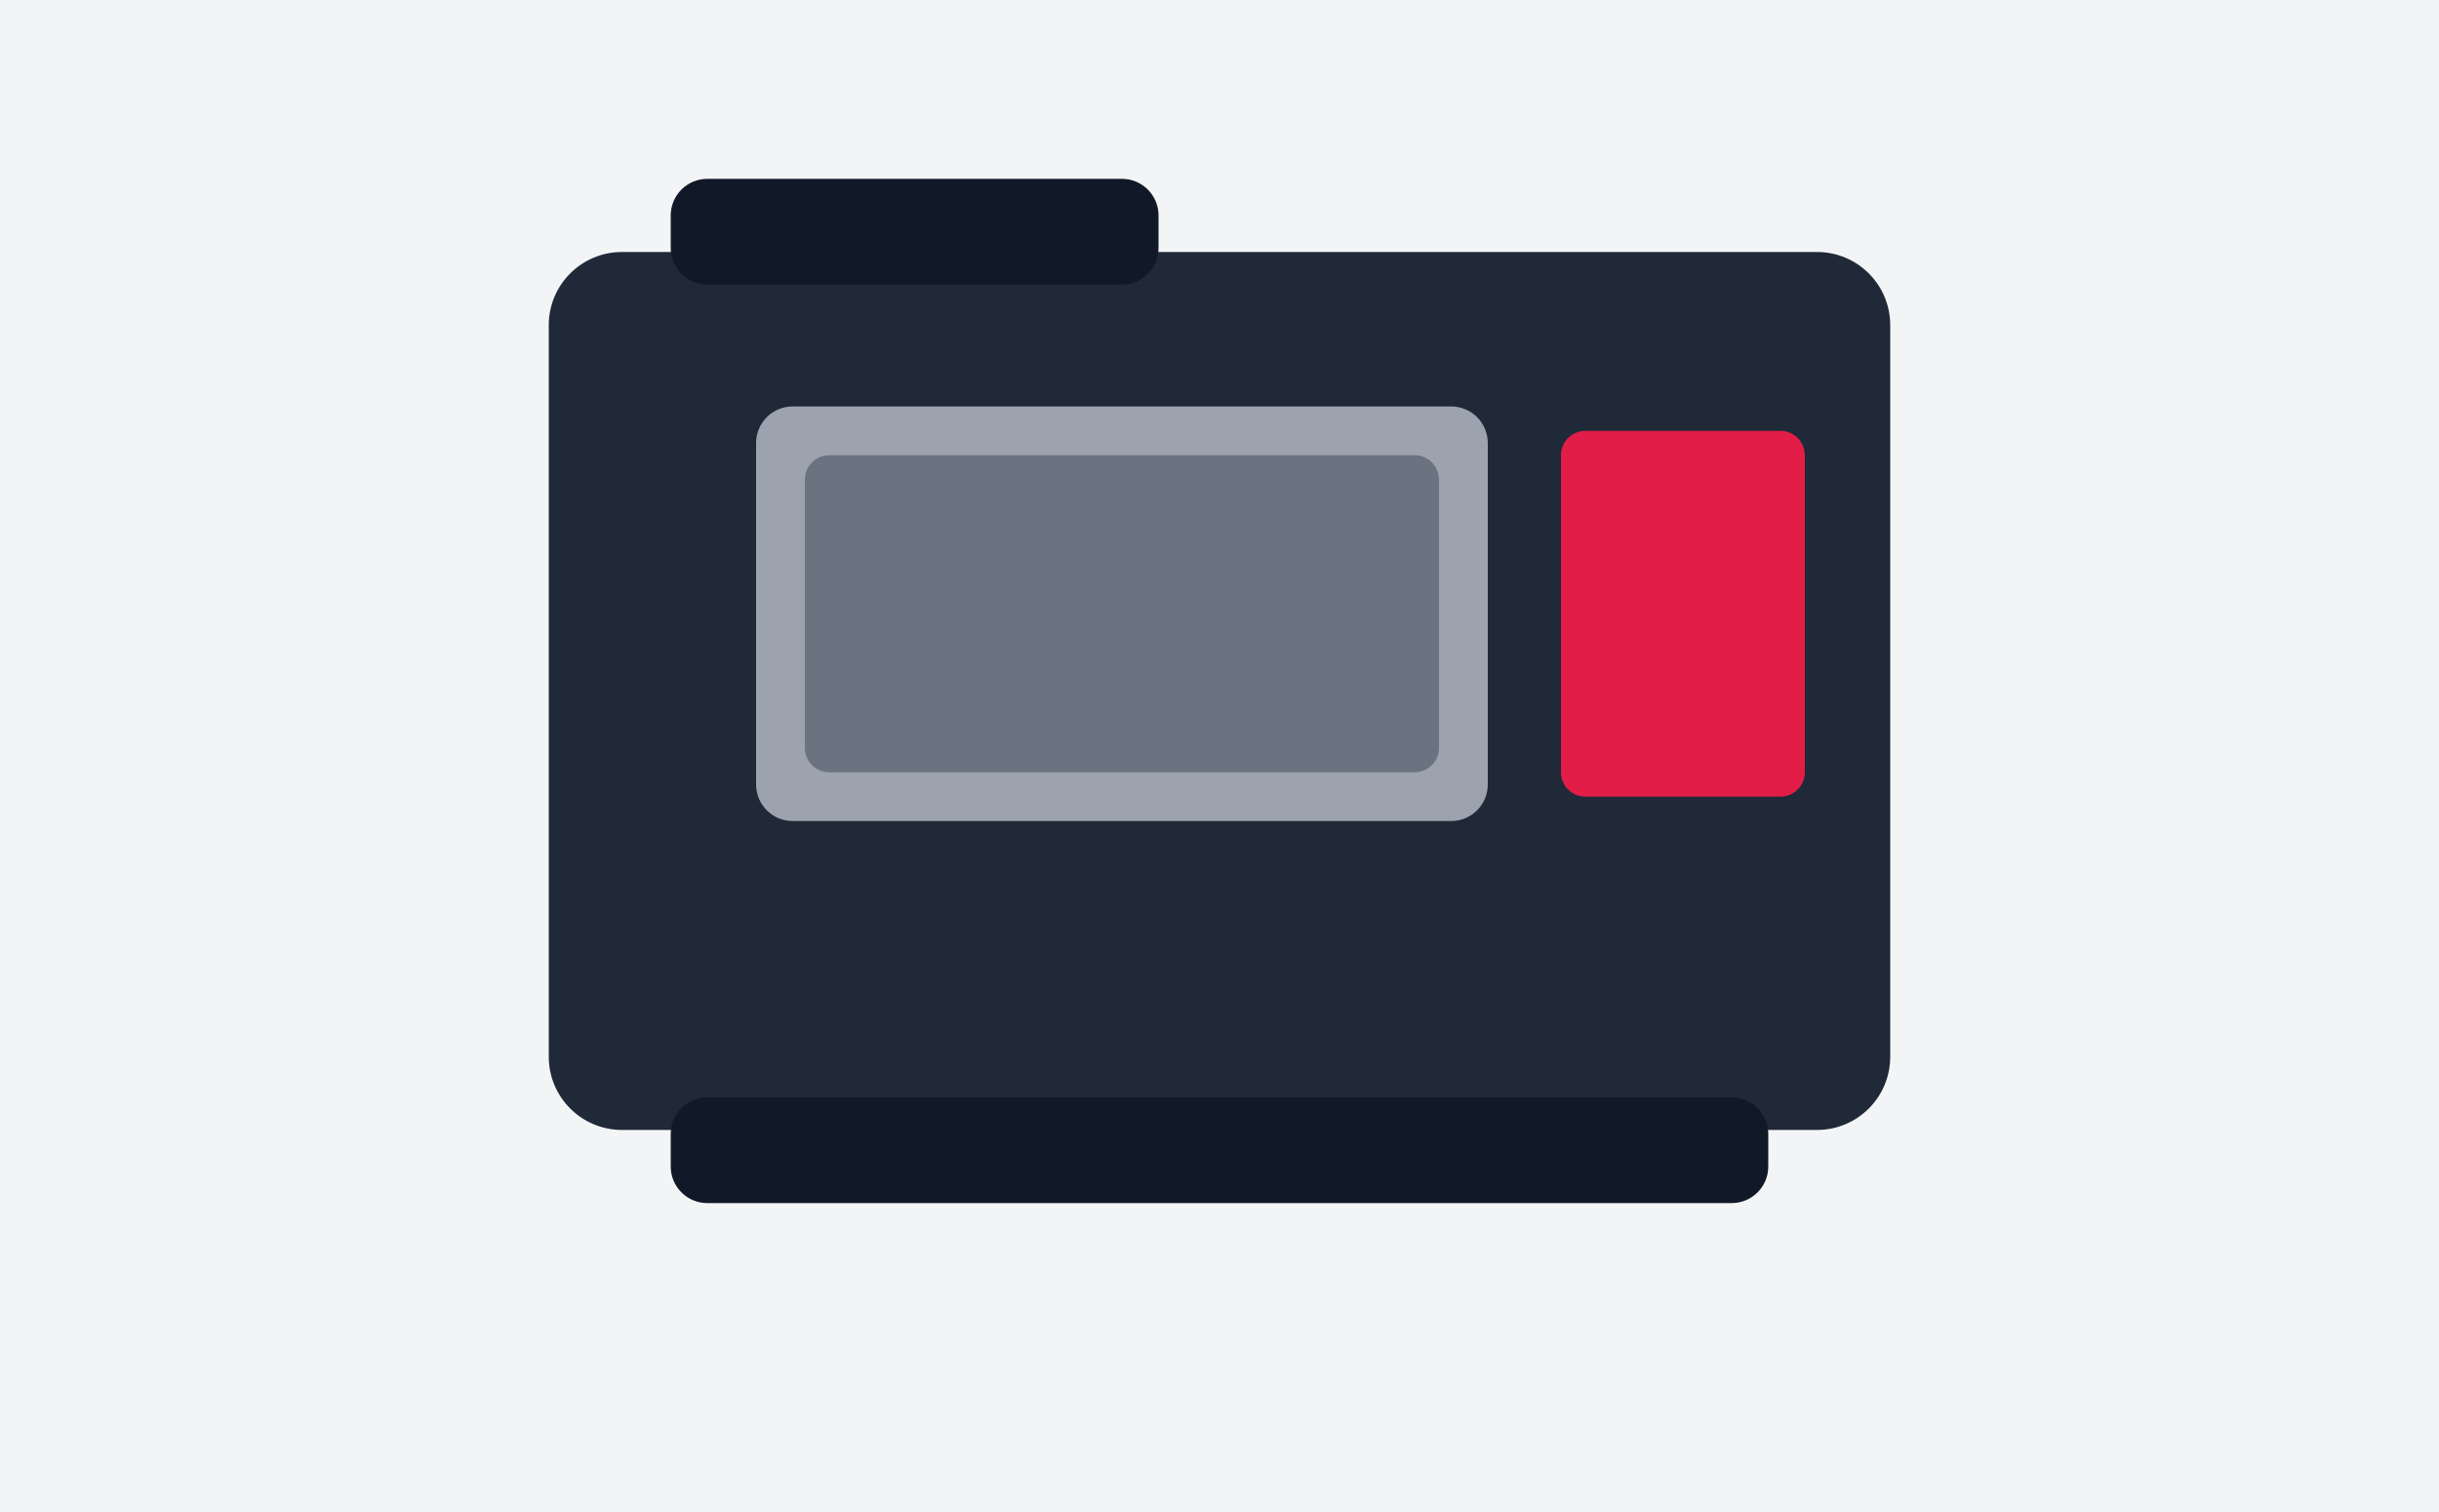
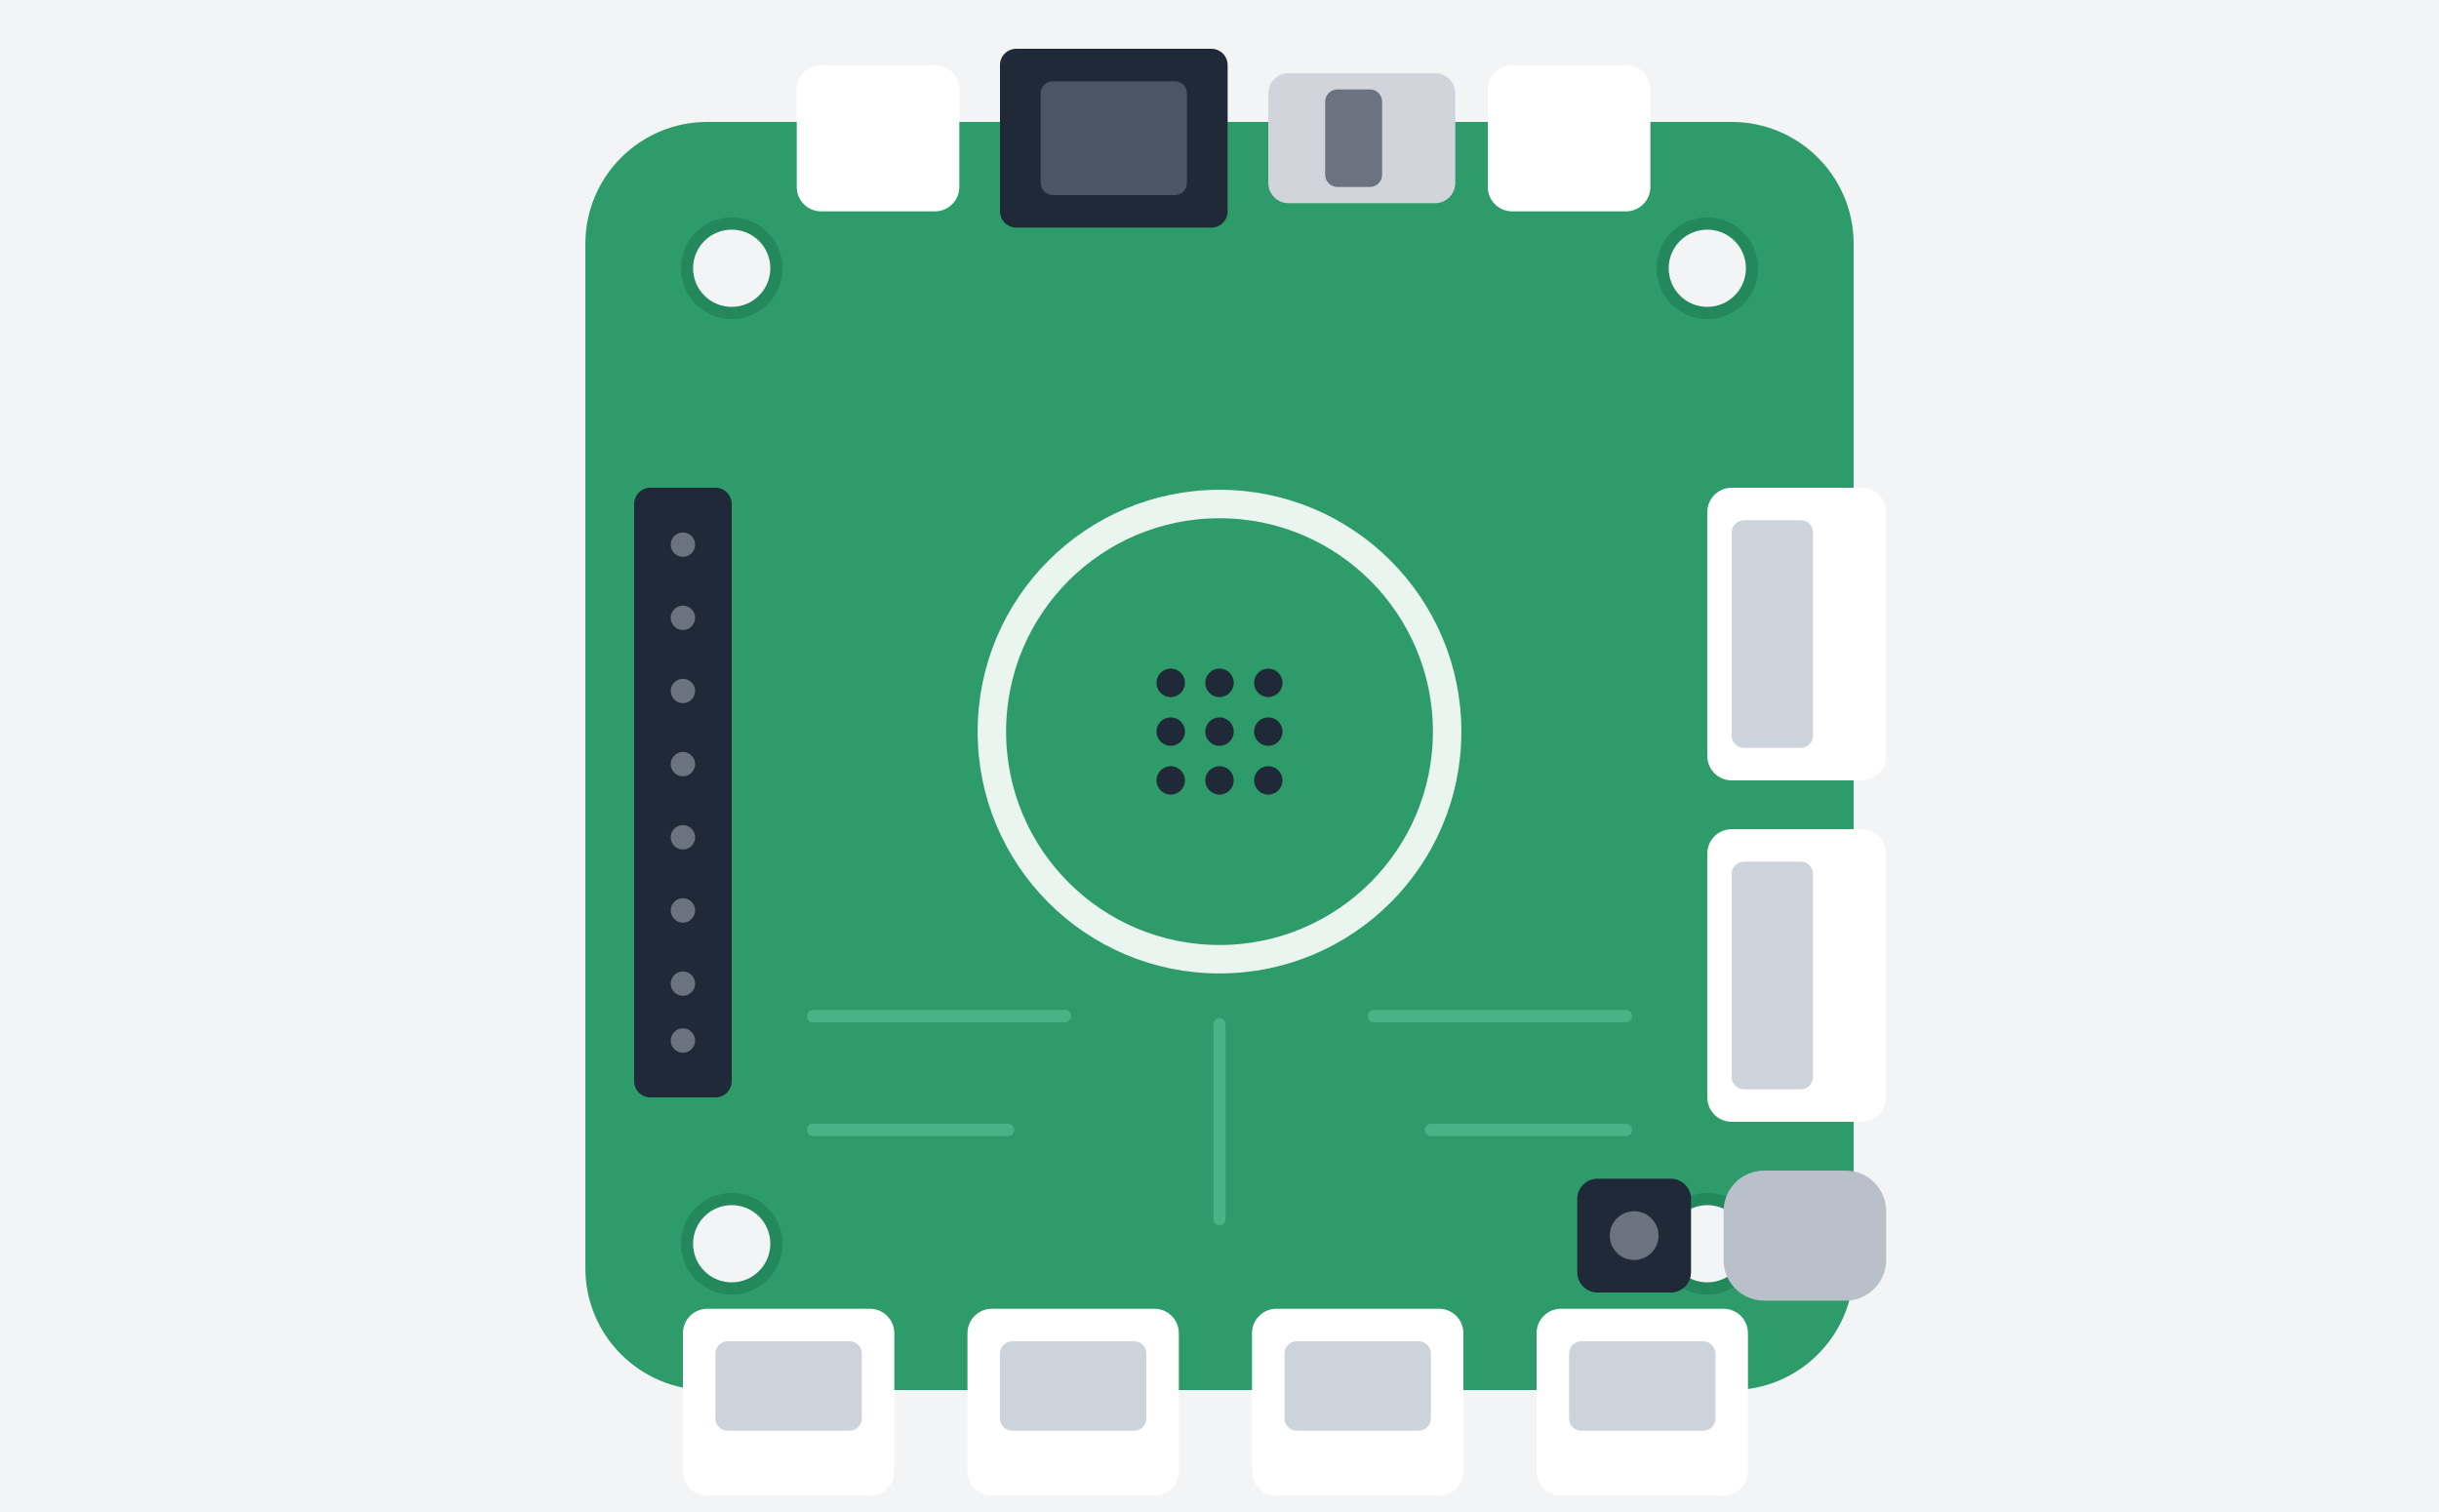
<svg xmlns="http://www.w3.org/2000/svg" width="600" height="372" viewBox="0 0 600 372">
  <rect width="600" height="372" fill="#f3f4f6" />
-   <rect x="135" y="62" width="330" height="216" rx="18" fill="#1f2937" />
-   <rect x="165" y="44" width="120" height="26" rx="9" fill="#111827" />
-   <rect x="165" y="270" width="270" height="26" rx="9" fill="#111827" />
-   <rect x="186" y="100" width="180" height="102" rx="9" fill="#9ca3af" />
-   <rect x="198" y="112" width="156" height="78" rx="6" fill="#6b7280" />
-   <rect x="384" y="106" width="60" height="90" rx="6" fill="#e11d48" />
+   <rect x="144" y="30" width="312" height="312" rx="30" fill="#2e9b6a" />
+   <g stroke="#46b487" stroke-width="3" stroke-linecap="round">
+     <line x1="200" y1="250" x2="262" y2="250" />
+     <line x1="200" y1="278" x2="248" y2="278" />
+     <line x1="338" y1="250" x2="400" y2="250" />
+     <line x1="352" y1="278" x2="400" y2="278" />
+     <line x1="300" y1="252" x2="300" y2="300" />
+   </g>
+   <g fill="#f3f4f6" stroke="#23895c" stroke-width="3">
+     <circle cx="180" cy="66" r="11" />
+     <circle cx="420" cy="66" r="11" />
+     <circle cx="180" cy="306" r="11" />
+     <circle cx="420" cy="306" r="11" />
+   </g>
+   <rect x="156" y="120" width="24" height="150" rx="4" fill="#1f2937" />
+   <g fill="#6b7280">
+     <circle cx="168" cy="134" r="3" />
+     <circle cx="168" cy="152" r="3" />
+     <circle cx="168" cy="170" r="3" />
+     <circle cx="168" cy="188" r="3" />
+     <circle cx="168" cy="206" r="3" />
+     <circle cx="168" cy="224" r="3" />
+     <circle cx="168" cy="242" r="3" />
+     <circle cx="168" cy="256" r="3" />
+   </g>
+   <circle cx="300" cy="180" r="56" fill="none" stroke="#ffffff" stroke-width="7" stroke-opacity="0.9" />
+   <g fill="#1f2937">
+     <circle cx="288" cy="168" r="3.5" />
+     <circle cx="300" cy="168" r="3.5" />
+     <circle cx="312" cy="168" r="3.5" />
+     <circle cx="288" cy="180" r="3.5" />
+     <circle cx="300" cy="180" r="3.5" />
+     <circle cx="312" cy="180" r="3.5" />
+     <circle cx="288" cy="192" r="3.5" />
+     <circle cx="300" cy="192" r="3.5" />
+     <circle cx="312" cy="192" r="3.5" />
+   </g>
+   <rect x="196" y="16" width="40" height="36" rx="6" fill="#ffffff" />
+   <rect x="246" y="12" width="56" height="44" rx="4" fill="#1f2937" />
+   <rect x="256" y="20" width="36" height="28" rx="3" fill="#4b5563" />
+   <rect x="312" y="18" width="46" height="32" rx="5" fill="#d1d5db" />
+   <rect x="326" y="22" width="14" height="24" rx="3" fill="#6b7280" />
+   <rect x="366" y="16" width="40" height="36" rx="6" fill="#ffffff" />
+   <rect x="420" y="120" width="44" height="72" rx="6" fill="#ffffff" />
+   <rect x="426" y="128" width="20" height="56" rx="3" fill="#cdd3da" />
+   <rect x="420" y="204" width="44" height="72" rx="6" fill="#ffffff" />
+   <rect x="426" y="212" width="20" height="56" rx="3" fill="#cdd3da" />
+   <rect x="388" y="290" width="28" height="28" rx="5" fill="#1f2937" />
+   <circle cx="402" cy="304" r="6" fill="#6b7280" />
+   <rect x="424" y="288" width="40" height="32" rx="10" fill="#b9c0c9" />
+   <g fill="#ffffff">
+     <rect x="168" y="322" width="52" height="46" rx="6" />
+     <rect x="238" y="322" width="52" height="46" rx="6" />
+     <rect x="308" y="322" width="52" height="46" rx="6" />
+     <rect x="378" y="322" width="52" height="46" rx="6" />
+   </g>
+   <g fill="#cdd3da">
+     <rect x="176" y="330" width="36" height="22" rx="3" />
+     <rect x="246" y="330" width="36" height="22" rx="3" />
+     <rect x="316" y="330" width="36" height="22" rx="3" />
+     <rect x="386" y="330" width="36" height="22" rx="3" />
+   </g>
</svg>
